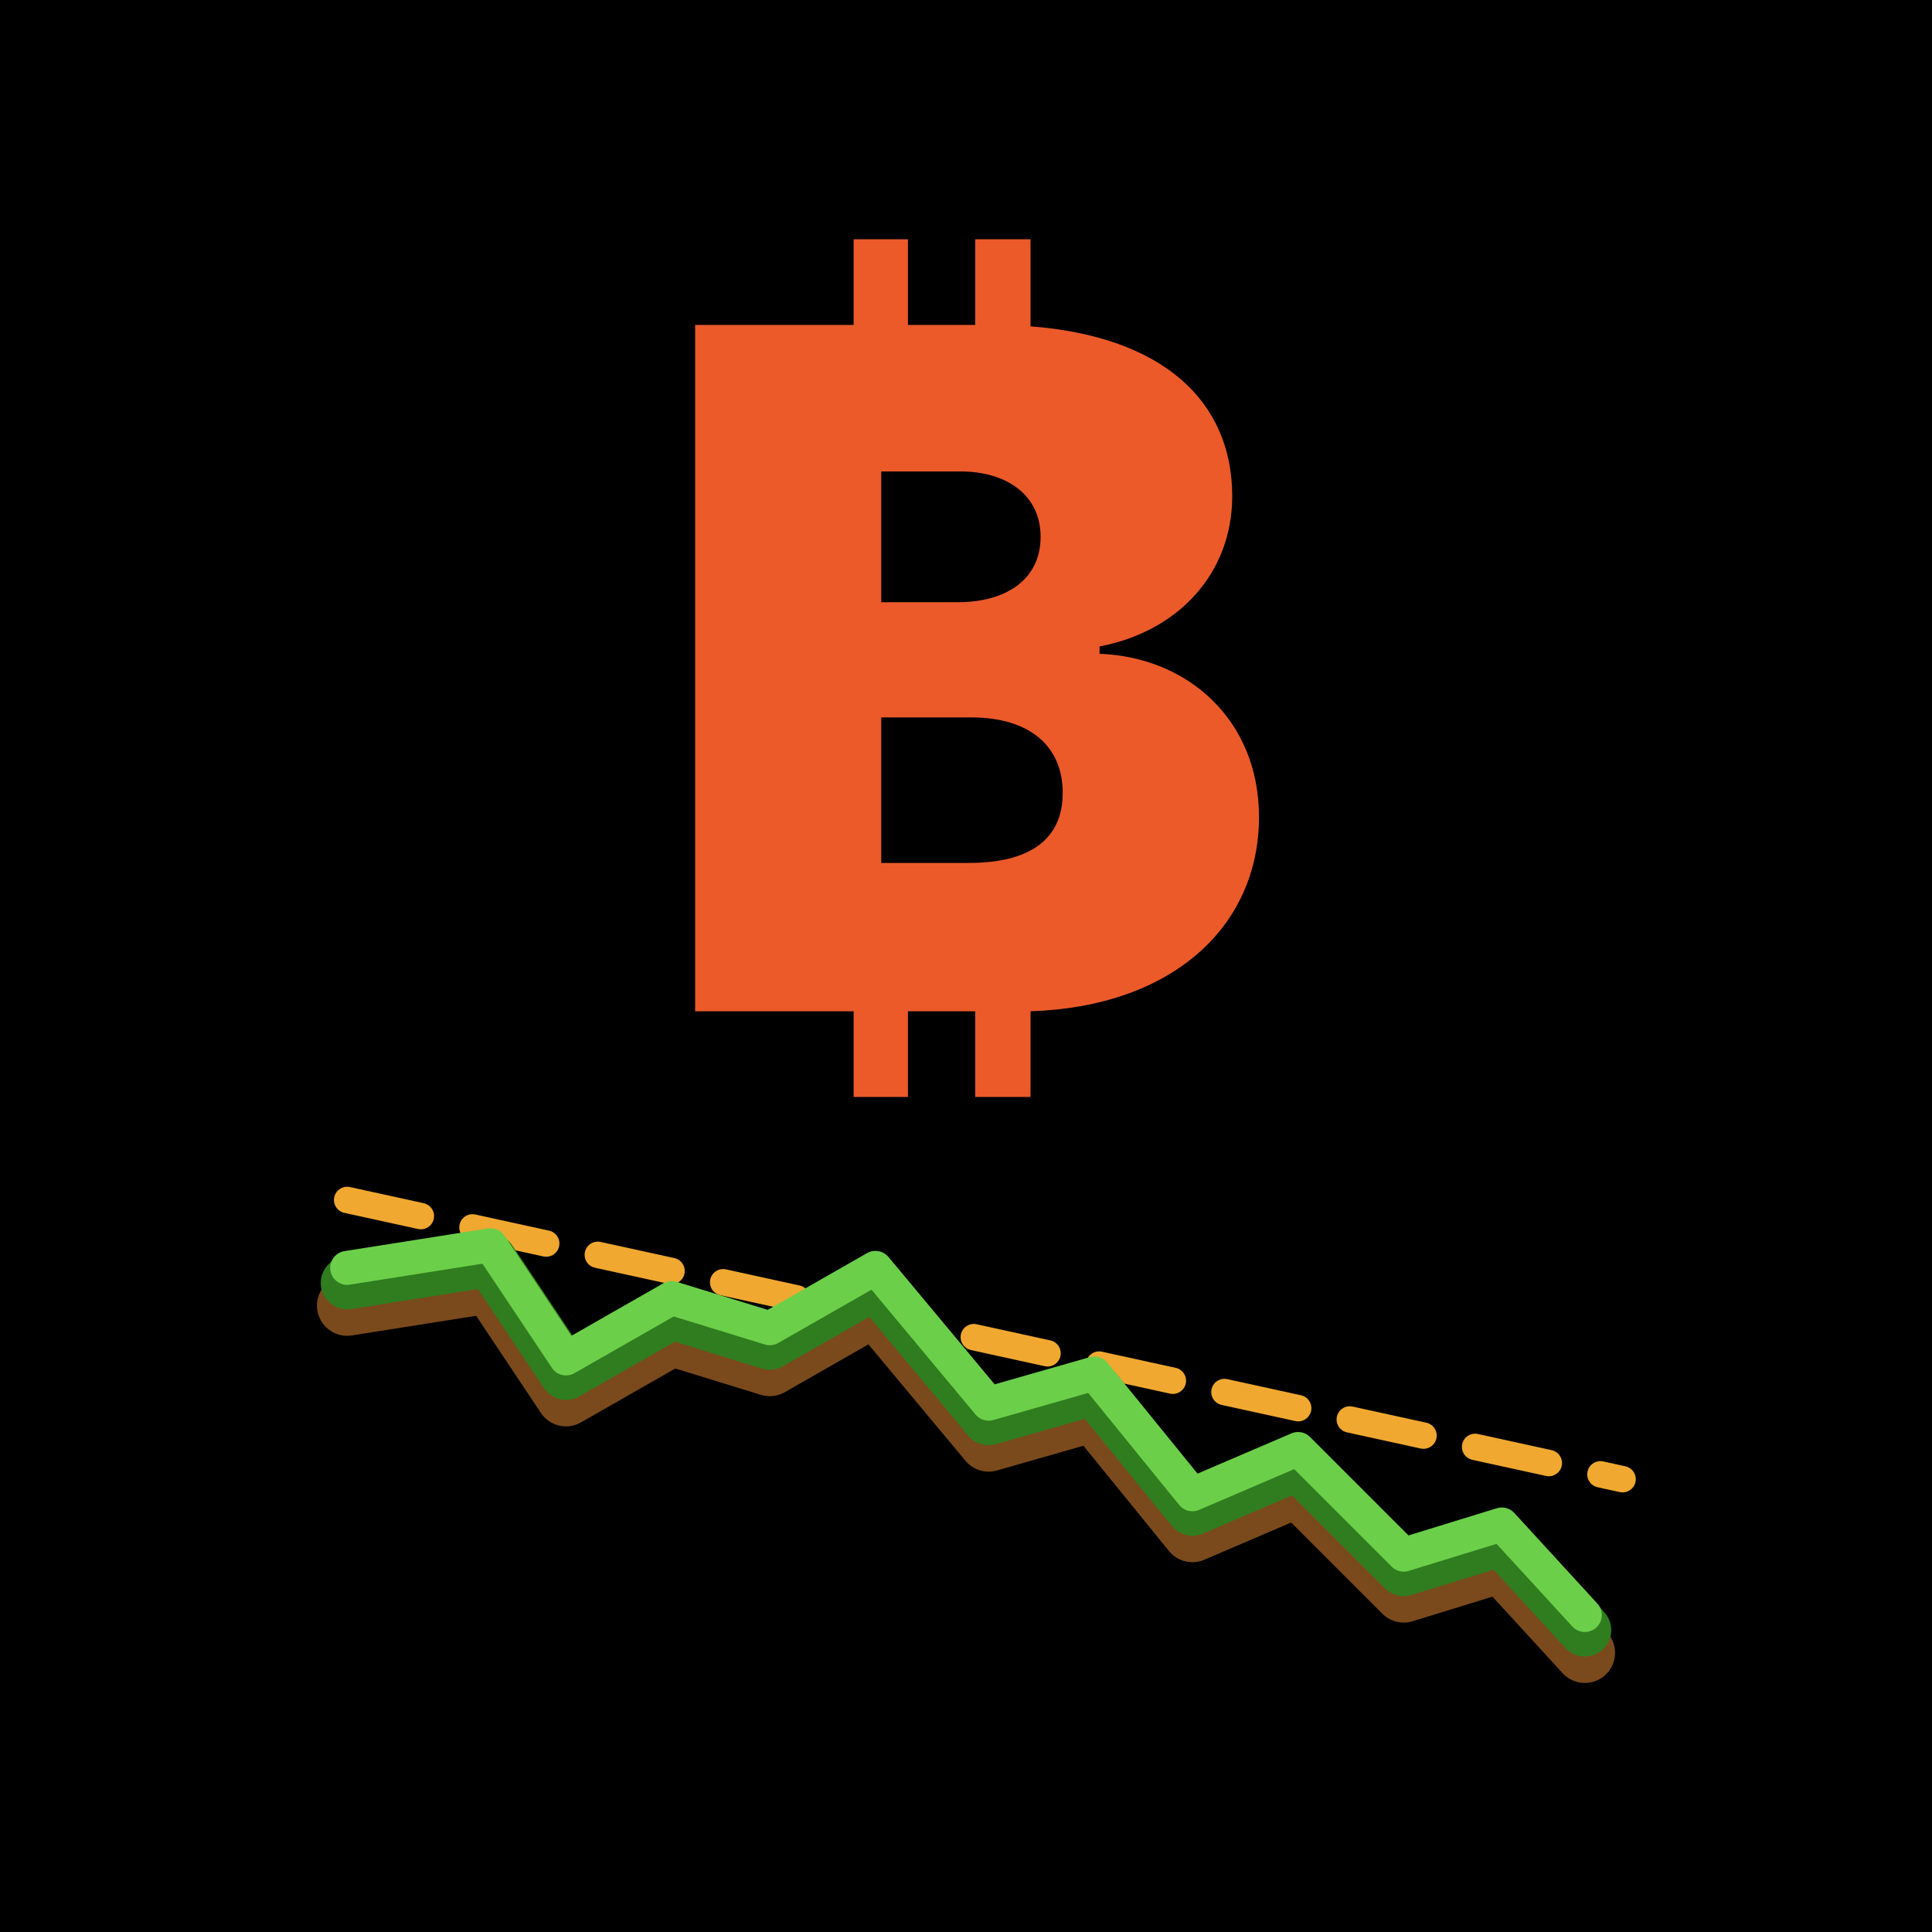
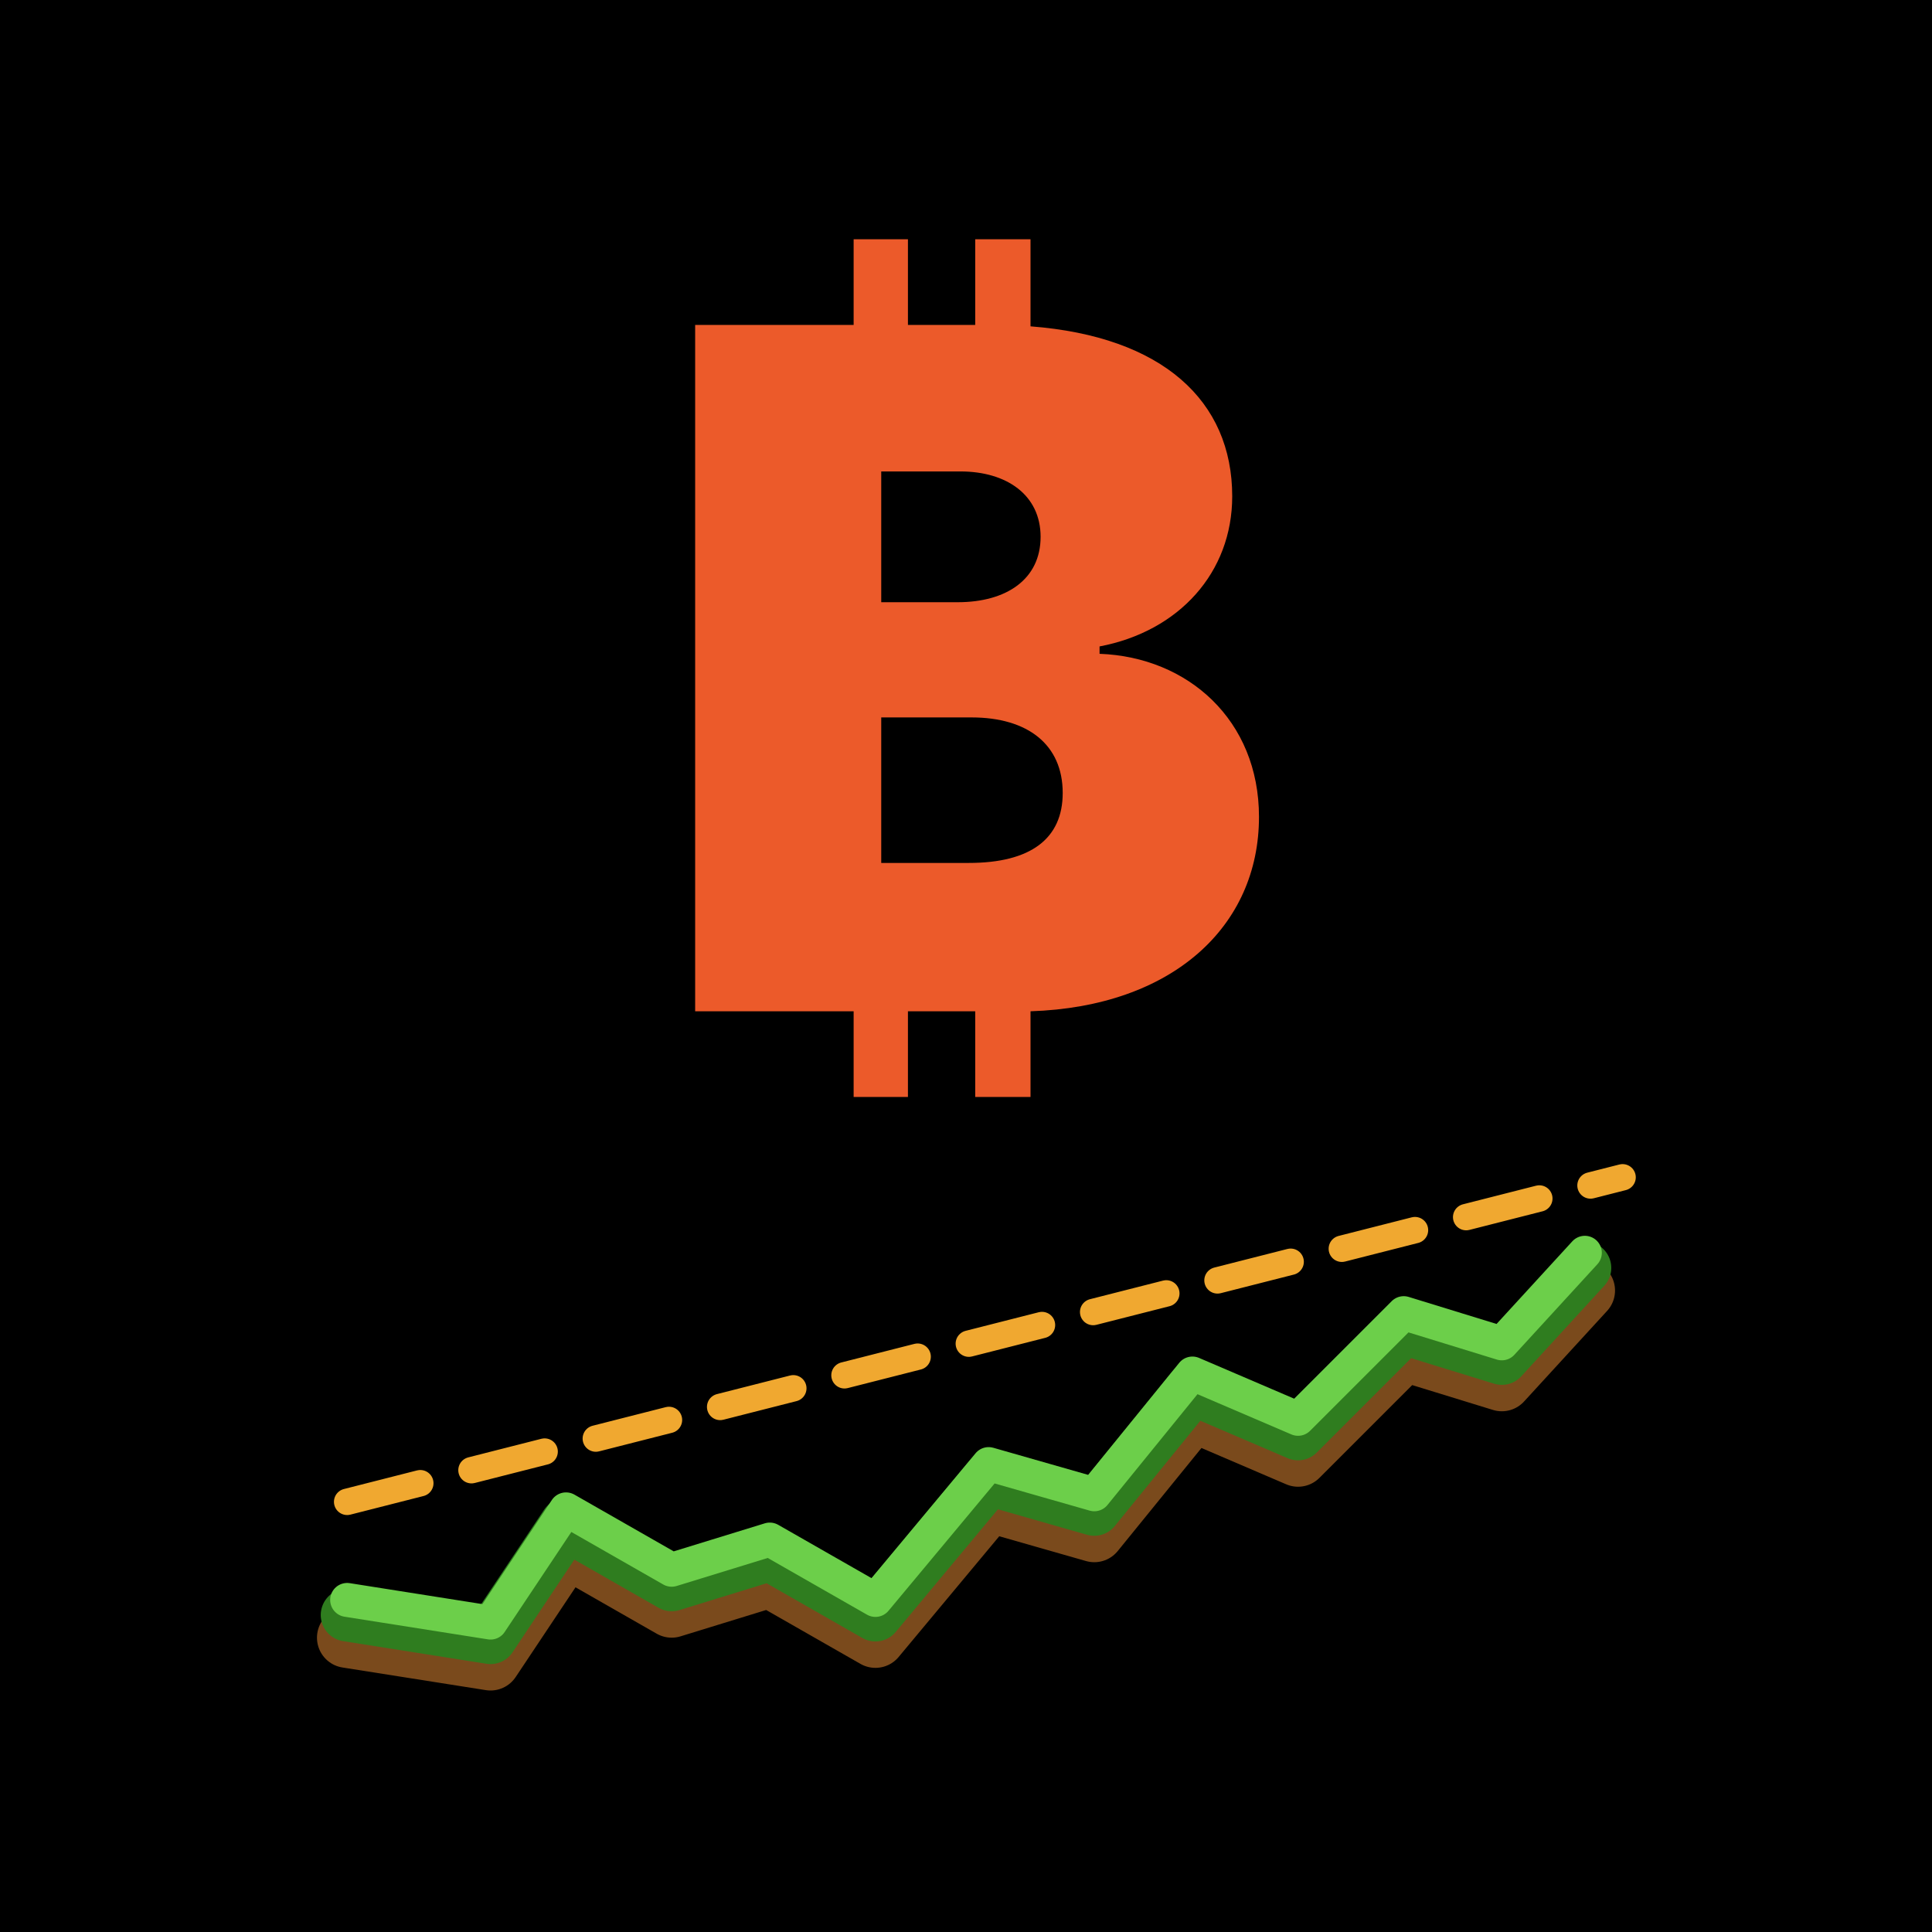
<svg xmlns="http://www.w3.org/2000/svg" id="i" viewBox="0 0 512 512" width="512" height="512">
  <rect width="512" height="512" fill="#000" />
  <text x="256" y="268" text-anchor="middle" font-family="Inter" font-weight="900" font-size="250" fill="#ec5a2a">₿</text>
-   <line x1="92" y1="318" x2="430" y2="392" stroke="#f0a830" stroke-width="7" stroke-dasharray="20 14" stroke-linecap="round" />
+   <line x1="92" y1="398" x2="430" y2="312" stroke="#f0a830" stroke-width="7" stroke-dasharray="20 14" stroke-linecap="round" />
  <g fill="none" stroke-linejoin="round" stroke-linecap="round">
-     <path id="p" d="M92 336 L130 330 L150 360 L178 344 L204 352 L232 336 L262 372 L290 364 L316 396 L344 384 L372 412 L398 404 L420 428" />
+     <path id="p" d="M92 424 L130 430 L150 400 L178 416 L204 408 L232 424 L262 388 L290 396 L316 364 L344 376 L372 348 L398 356 L420 332" />
    <use href="#p" stroke="#7a4a1c" stroke-width="16" transform="translate(0 10)" />
    <use href="#p" stroke="#2f7d1f" stroke-width="14" transform="translate(0 4)" />
    <use href="#p" stroke="#6ccf4a" stroke-width="9" />
  </g>
</svg>
